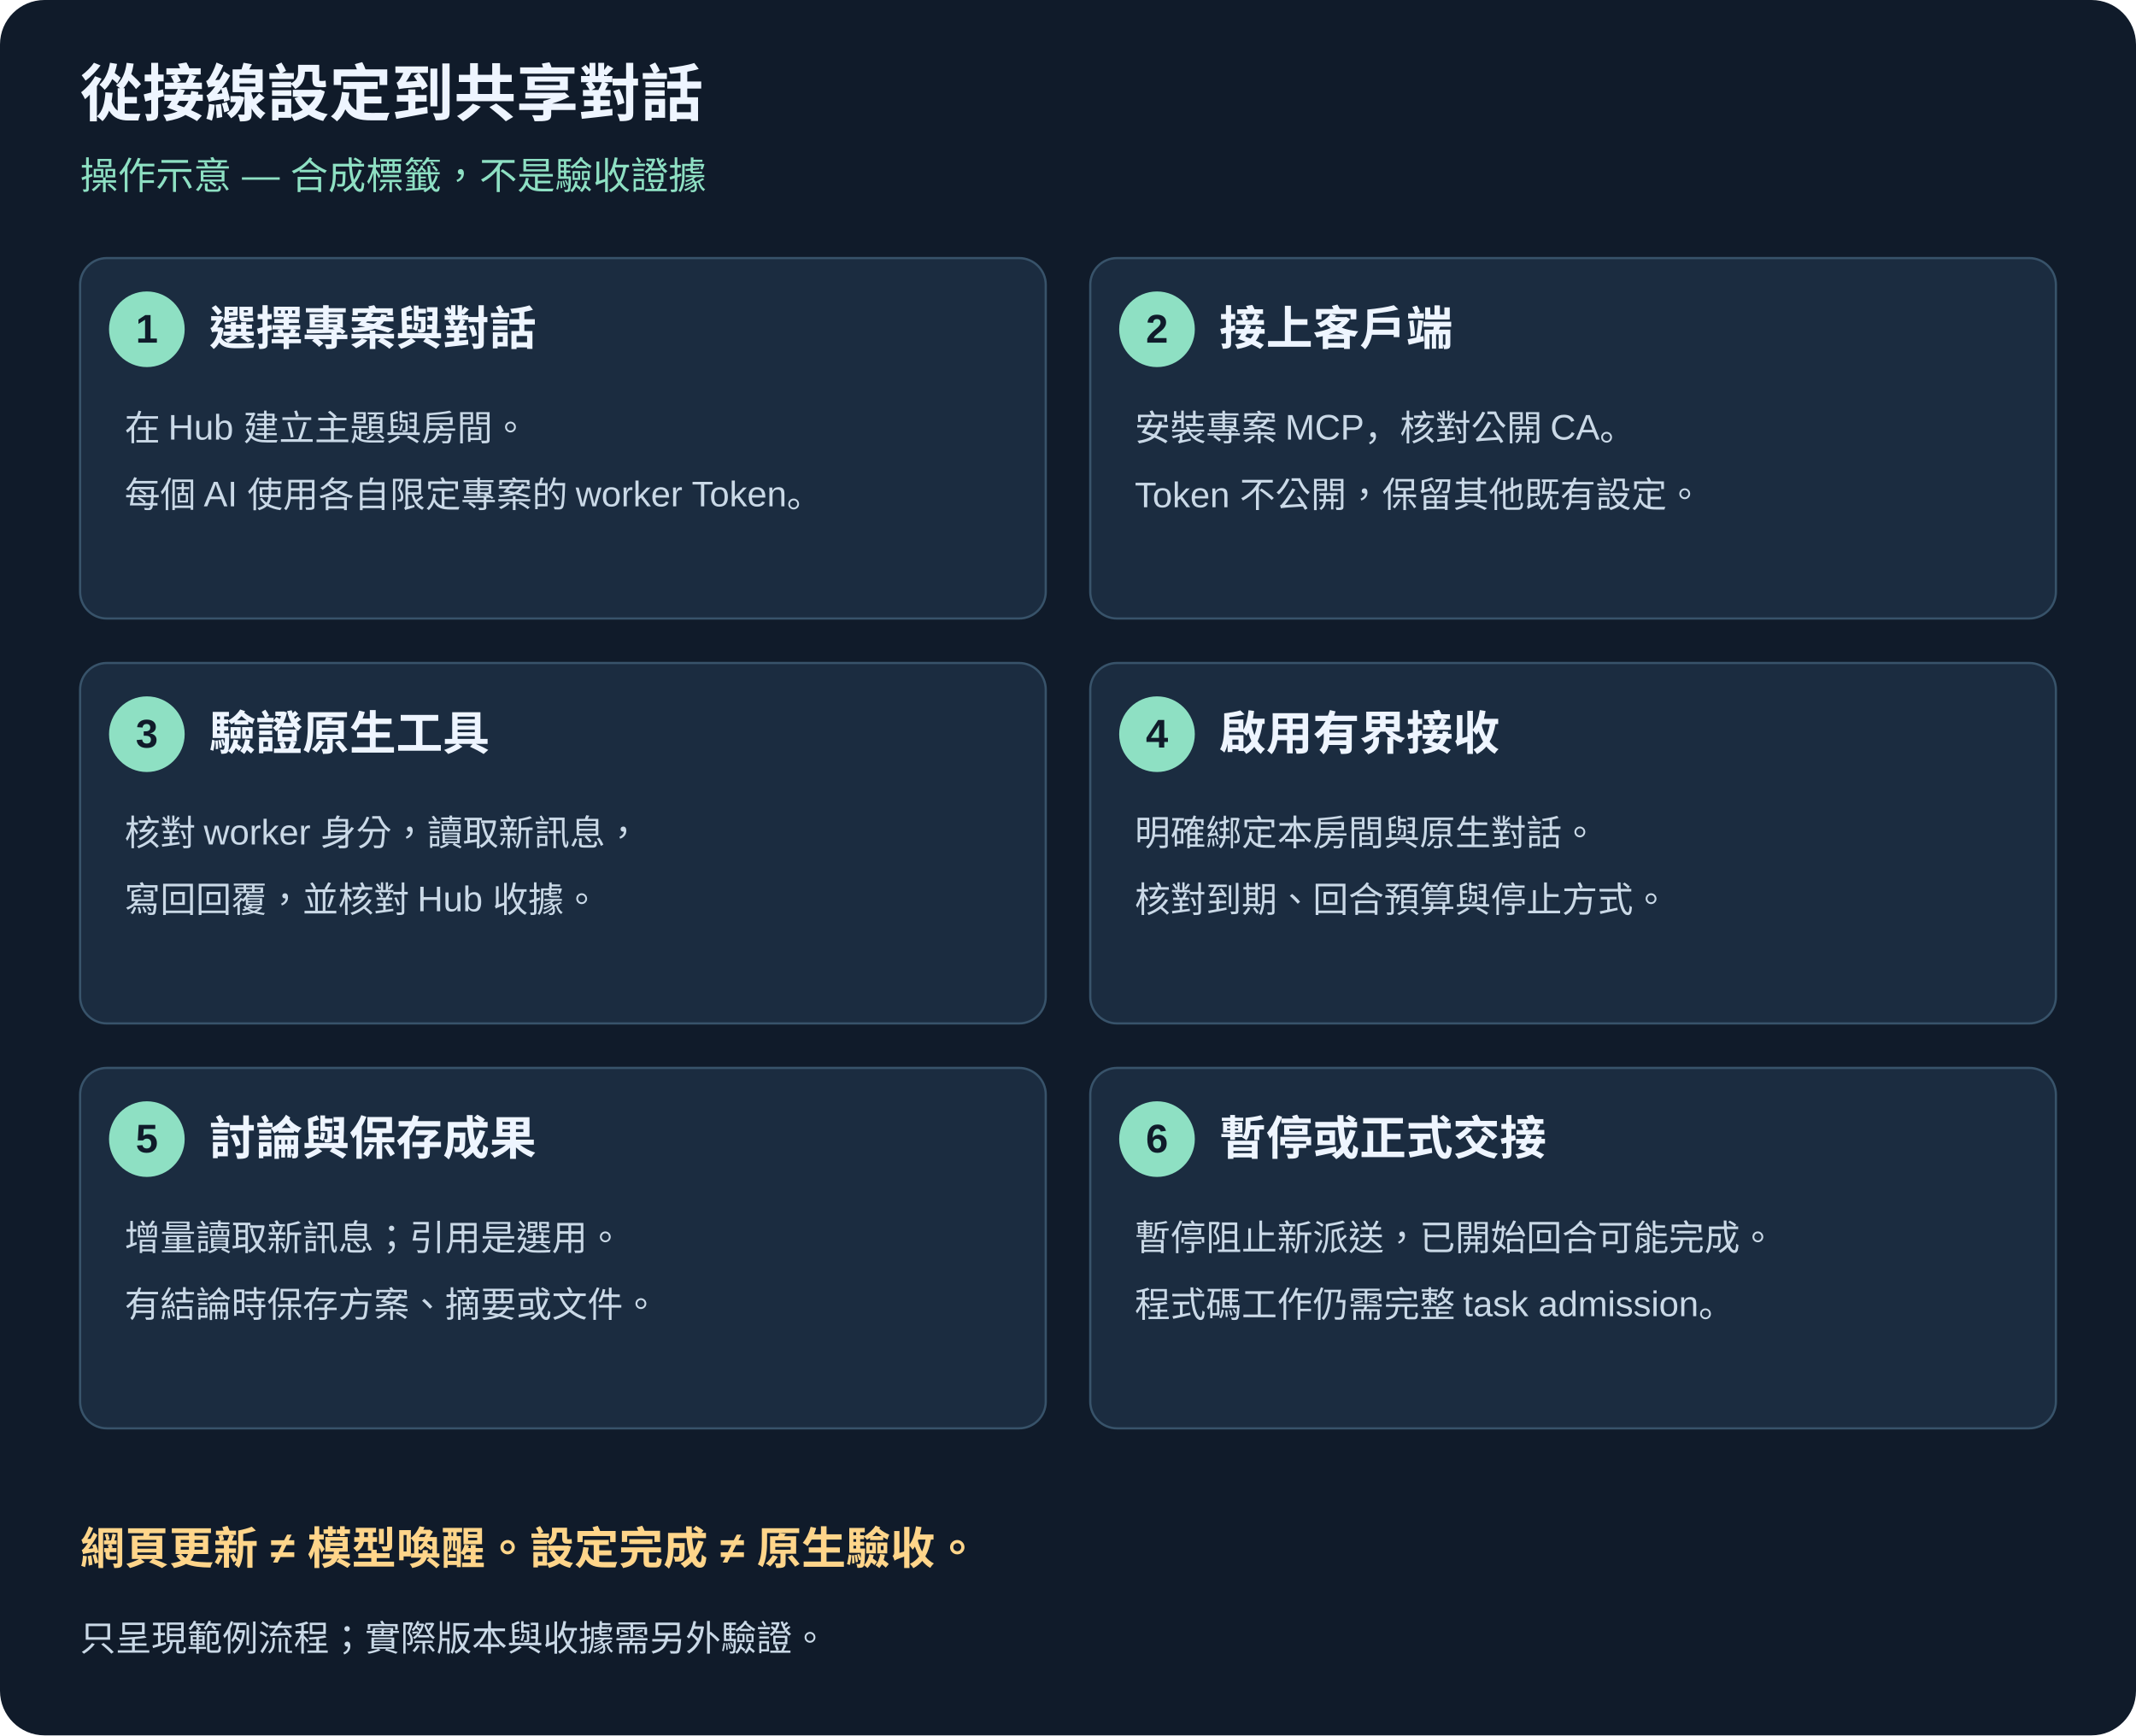
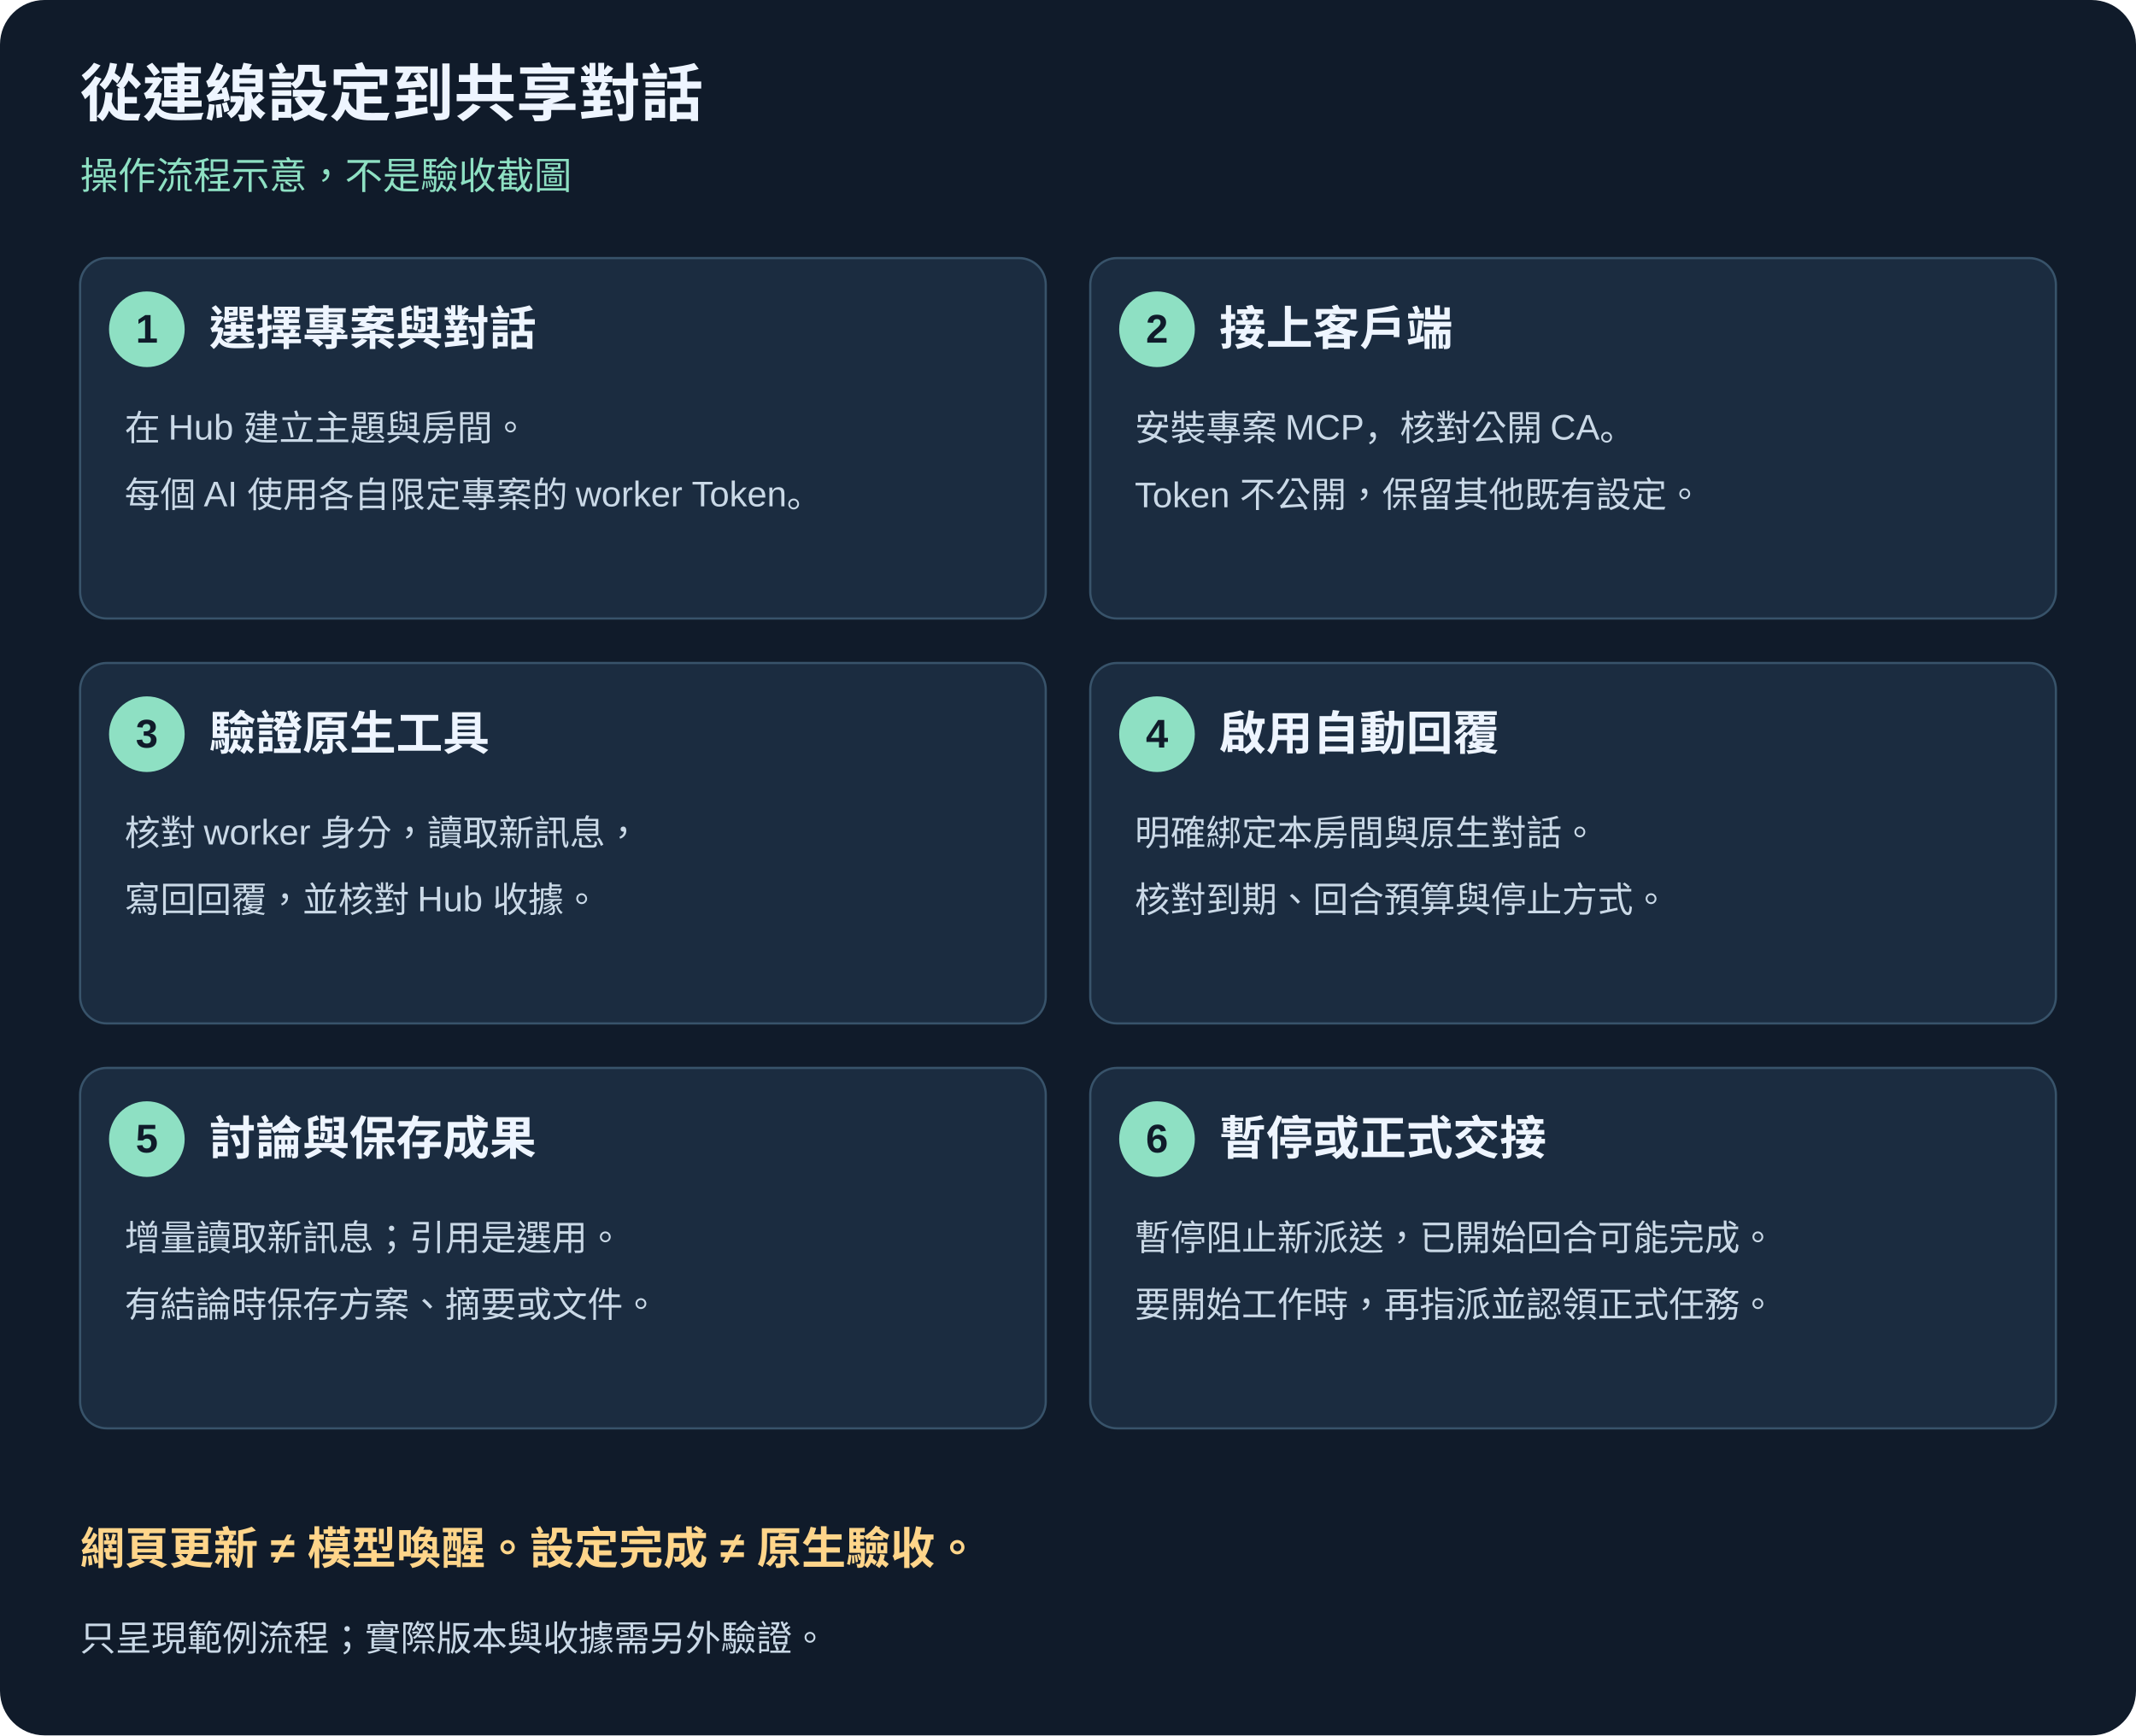
<svg xmlns="http://www.w3.org/2000/svg" width="960" height="780" viewBox="0 0 960 780" role="img" aria-labelledby="title desc" xml:lang="zh-TW">
  <rect width="960" height="780" rx="20" fill="#101b2a" />
-   <text x="36" y="52" fill="#eef5ff" font-family="Arial, Microsoft JhengHei, sans-serif" font-size="28" font-weight="bold">從接線設定到共享對話</text>
-   <text x="36" y="85" fill="#8ee0c3" font-family="Arial, Microsoft JhengHei, sans-serif" font-size="17">操作示意 — 合成標籤，不是驗收證據</text>
+   <text x="36" y="52" fill="#eef5ff" font-family="Arial, Microsoft JhengHei, sans-serif" font-size="28" font-weight="bold">從連線設定到共享對話</text>
+   <text x="36" y="85" fill="#8ee0c3" font-family="Arial, Microsoft JhengHei, sans-serif" font-size="17">操作流程示意，不是驗收截圖</text>
  <rect x="36" y="116" width="434" height="162" rx="12" fill="#1b2c40" stroke="#38536a" />
  <circle cx="66" cy="148" r="17" fill="#8ee0c3" />
  <text x="66" y="154" text-anchor="middle" fill="#101b2a" font-family="Arial, sans-serif" font-size="18" font-weight="bold">1</text>
  <text x="94" y="155" fill="#eef5ff" font-family="Arial, Microsoft JhengHei, sans-serif" font-size="21" font-weight="bold">選擇專案與對話</text>
  <text x="56" y="198" fill="#cad9e7" font-family="Arial, Microsoft JhengHei, sans-serif" font-size="16">在 Hub 建立主題與房間。</text>
  <text x="56" y="228" fill="#cad9e7" font-family="Arial, Microsoft JhengHei, sans-serif" font-size="16">每個 AI 使用各自限定專案的 worker Token。</text>
  <rect x="490" y="116" width="434" height="162" rx="12" fill="#1b2c40" stroke="#38536a" />
  <circle cx="520" cy="148" r="17" fill="#8ee0c3" />
  <text x="520" y="154" text-anchor="middle" fill="#101b2a" font-family="Arial, sans-serif" font-size="18" font-weight="bold">2</text>
  <text x="548" y="155" fill="#eef5ff" font-family="Arial, Microsoft JhengHei, sans-serif" font-size="21" font-weight="bold">接上客戶端</text>
  <text x="510" y="198" fill="#cad9e7" font-family="Arial, Microsoft JhengHei, sans-serif" font-size="16">安裝專案 MCP，核對公開 CA。</text>
  <text x="510" y="228" fill="#cad9e7" font-family="Arial, Microsoft JhengHei, sans-serif" font-size="16">Token 不公開，保留其他既有設定。</text>
  <rect x="36" y="298" width="434" height="162" rx="12" fill="#1b2c40" stroke="#38536a" />
  <circle cx="66" cy="330" r="17" fill="#8ee0c3" />
  <text x="66" y="336" text-anchor="middle" fill="#101b2a" font-family="Arial, sans-serif" font-size="18" font-weight="bold">3</text>
  <text x="94" y="337" fill="#eef5ff" font-family="Arial, Microsoft JhengHei, sans-serif" font-size="21" font-weight="bold">驗證原生工具</text>
  <text x="56" y="380" fill="#cad9e7" font-family="Arial, Microsoft JhengHei, sans-serif" font-size="16">核對 worker 身分，讀取新訊息，</text>
  <text x="56" y="410" fill="#cad9e7" font-family="Arial, Microsoft JhengHei, sans-serif" font-size="16">寫回回覆，並核對 Hub 收據。</text>
  <rect x="490" y="298" width="434" height="162" rx="12" fill="#1b2c40" stroke="#38536a" />
  <circle cx="520" cy="330" r="17" fill="#8ee0c3" />
  <text x="520" y="336" text-anchor="middle" fill="#101b2a" font-family="Arial, sans-serif" font-size="18" font-weight="bold">4</text>
-   <text x="548" y="337" fill="#eef5ff" font-family="Arial, Microsoft JhengHei, sans-serif" font-size="21" font-weight="bold">啟用有界接收</text>
+   <text x="548" y="337" fill="#eef5ff" font-family="Arial, Microsoft JhengHei, sans-serif" font-size="21" font-weight="bold">啟用自動回覆</text>
  <text x="510" y="380" fill="#cad9e7" font-family="Arial, Microsoft JhengHei, sans-serif" font-size="16">明確綁定本房間與原生對話。</text>
  <text x="510" y="410" fill="#cad9e7" font-family="Arial, Microsoft JhengHei, sans-serif" font-size="16">核對到期、回合預算與停止方式。</text>
  <rect x="36" y="480" width="434" height="162" rx="12" fill="#1b2c40" stroke="#38536a" />
  <circle cx="66" cy="512" r="17" fill="#8ee0c3" />
  <text x="66" y="518" text-anchor="middle" fill="#101b2a" font-family="Arial, sans-serif" font-size="18" font-weight="bold">5</text>
  <text x="94" y="519" fill="#eef5ff" font-family="Arial, Microsoft JhengHei, sans-serif" font-size="21" font-weight="bold">討論與保存成果</text>
  <text x="56" y="562" fill="#cad9e7" font-family="Arial, Microsoft JhengHei, sans-serif" font-size="16">增量讀取新訊息；引用是選用。</text>
  <text x="56" y="592" fill="#cad9e7" font-family="Arial, Microsoft JhengHei, sans-serif" font-size="16">有結論時保存方案、摘要或文件。</text>
  <rect x="490" y="480" width="434" height="162" rx="12" fill="#1b2c40" stroke="#38536a" />
  <circle cx="520" cy="512" r="17" fill="#8ee0c3" />
  <text x="520" y="518" text-anchor="middle" fill="#101b2a" font-family="Arial, sans-serif" font-size="18" font-weight="bold">6</text>
  <text x="548" y="519" fill="#eef5ff" font-family="Arial, Microsoft JhengHei, sans-serif" font-size="21" font-weight="bold">暫停或正式交接</text>
  <text x="510" y="562" fill="#cad9e7" font-family="Arial, Microsoft JhengHei, sans-serif" font-size="16">暫停阻止新派送，已開始回合可能完成。</text>
-   <text x="510" y="592" fill="#cad9e7" font-family="Arial, Microsoft JhengHei, sans-serif" font-size="16">程式碼工作仍需完整 task admission。</text>
+   <text x="510" y="592" fill="#cad9e7" font-family="Arial, Microsoft JhengHei, sans-serif" font-size="16">要開始工作時，再指派並認領正式任務。</text>
  <text x="36" y="703" fill="#ffd58a" font-family="Arial, Microsoft JhengHei, sans-serif" font-size="20" font-weight="bold">網頁更新 ≠ 模型喚醒。設定完成 ≠ 原生驗收。</text>
  <text x="36" y="742" fill="#cad9e7" font-family="Arial, Microsoft JhengHei, sans-serif" font-size="16">只呈現範例流程；實際版本與收據需另外驗證。</text>
</svg>
